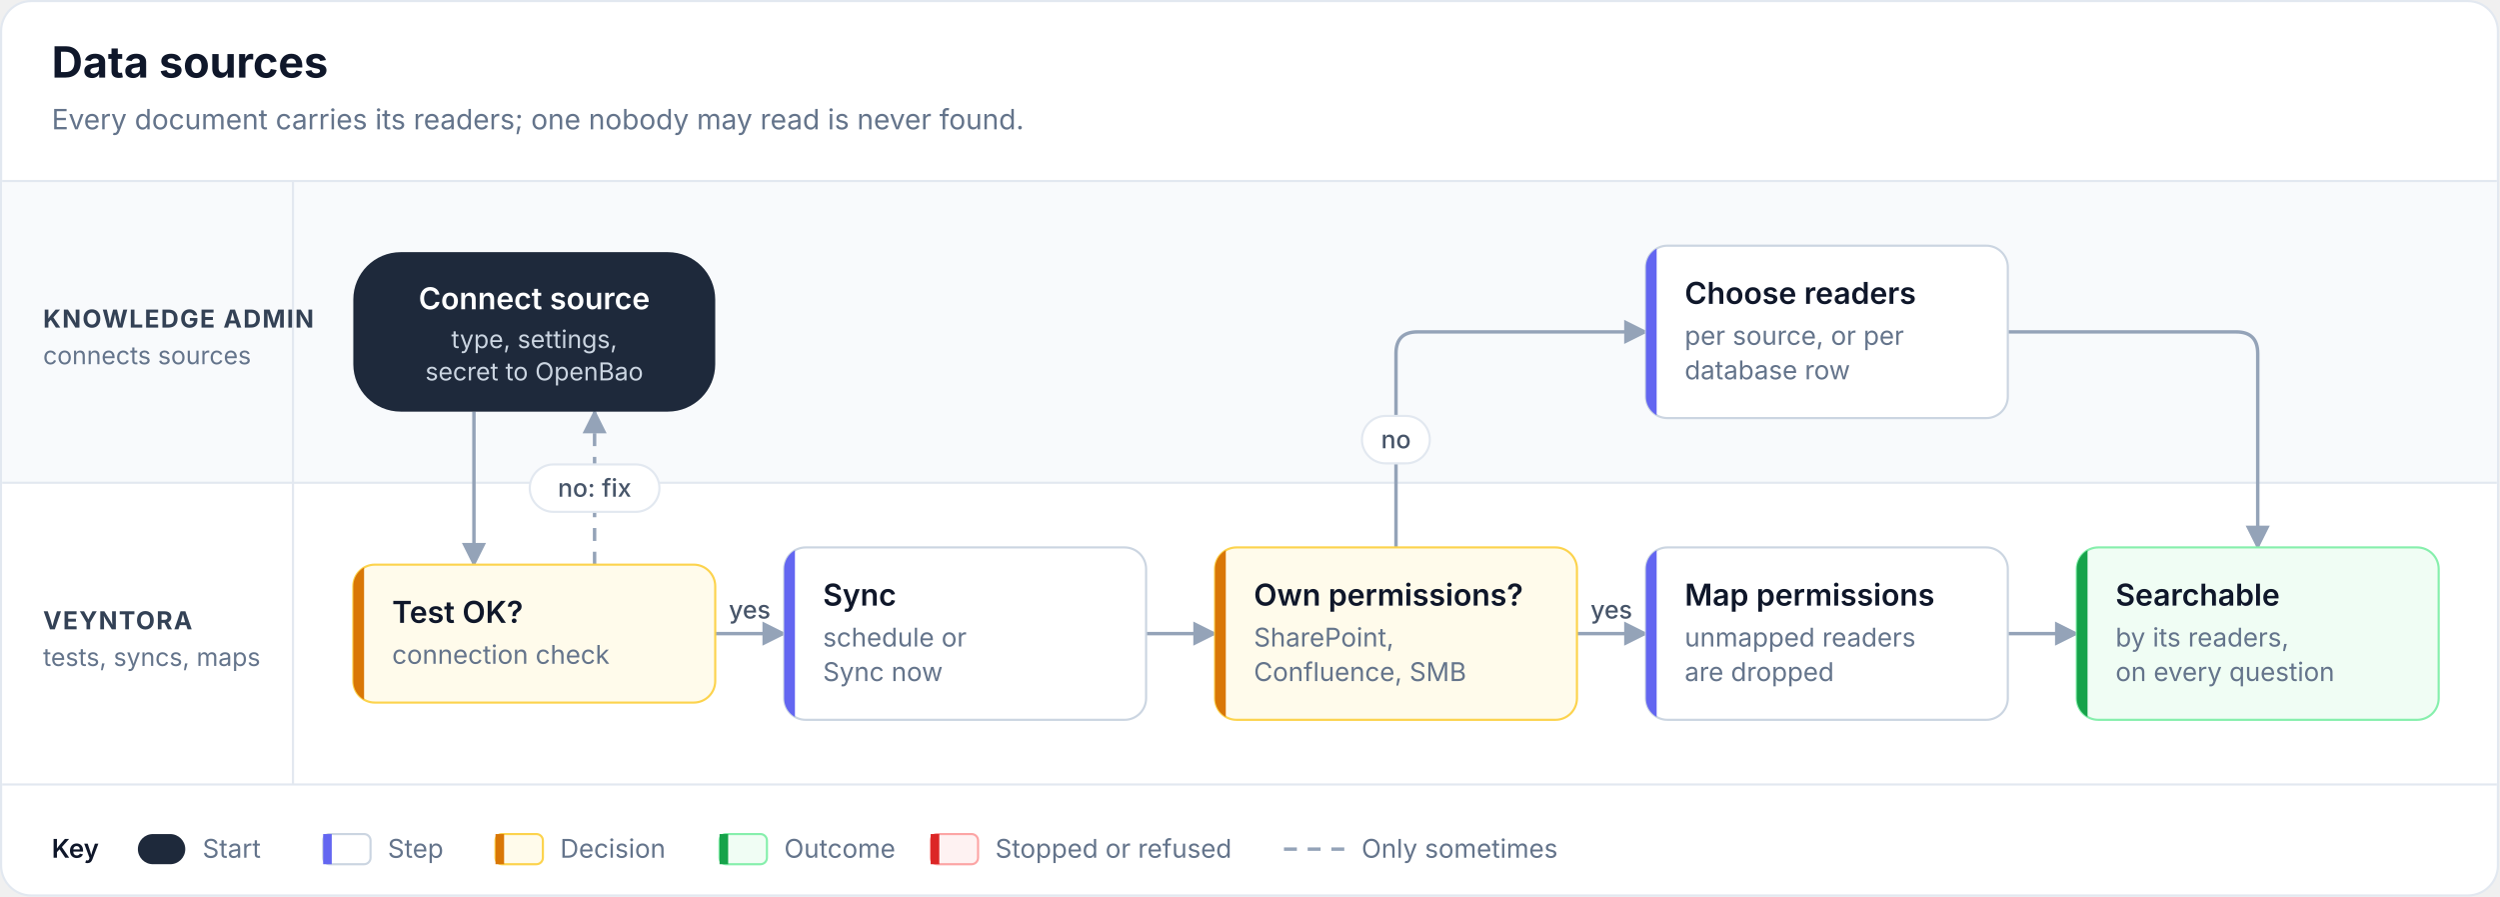
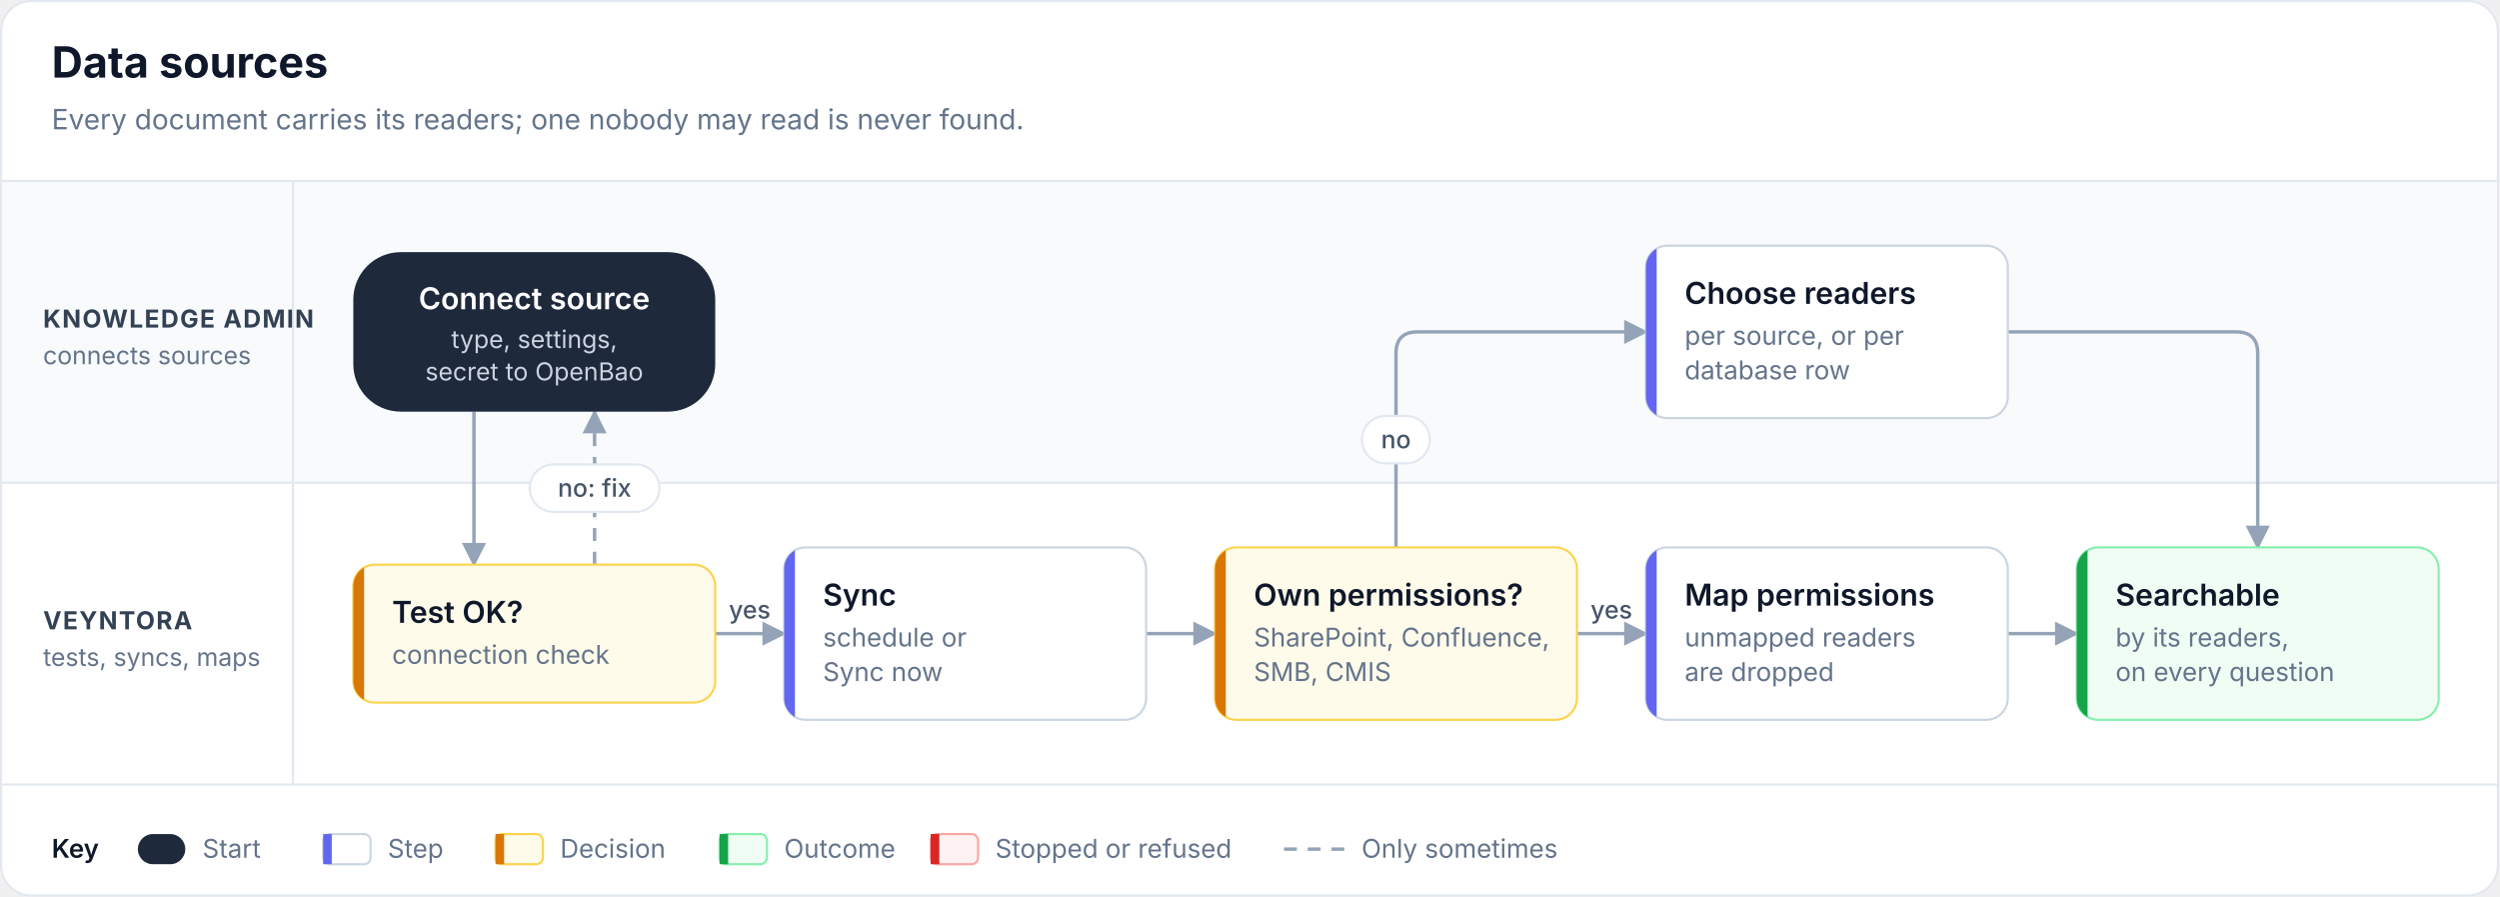
<svg xmlns="http://www.w3.org/2000/svg" viewBox="0 0 1160 416" width="1160" height="416" font-family="Inter, -apple-system, 'Segoe UI', Roboto, Helvetica, Arial, sans-serif" role="img" aria-label="Data sources">
  <defs>
    <marker id="arrow-data-sources" viewBox="0 0 10 10" refX="9" refY="5" markerWidth="7" markerHeight="7" orient="auto-start-reverse">
      <path d="M0 0L10 5L0 10z" fill="#94a3b8" />
    </marker>
  </defs>
  <rect x="0.5" y="0.5" width="1159" height="415.0" rx="14" fill="#ffffff" stroke="#e2e8f0" />
  <text x="24.0" y="36.0" font-size="20" font-weight="700" fill="#0f172a" text-anchor="start">Data sources</text>
  <text x="24.0" y="60.0" font-size="13" font-weight="400" fill="#64748b" text-anchor="start">Every document carries its readers; one nobody may read is never found.</text>
  <rect x="1" y="84.0" width="1158" height="140" fill="#f8fafc" />
  <line x1="1" x2="1159" y1="84.0" y2="84.0" stroke="#e2e8f0" />
  <line x1="136" x2="136" y1="84.0" y2="224.0" stroke="#e2e8f0" />
  <text x="20.0" y="152.0" font-size="11.5" font-weight="700" fill="#334155" text-anchor="start" letter-spacing="0.6">KNOWLEDGE ADMIN</text>
  <text x="20.0" y="169.0" font-size="11.5" font-weight="400" fill="#64748b" text-anchor="start">connects sources</text>
  <rect x="1" y="224.0" width="1158" height="140" fill="#ffffff" />
  <line x1="1" x2="1159" y1="224.0" y2="224.0" stroke="#e2e8f0" />
  <line x1="136" x2="136" y1="224.0" y2="364.0" stroke="#e2e8f0" />
  <text x="20.0" y="292.0" font-size="11.5" font-weight="700" fill="#334155" text-anchor="start" letter-spacing="0.6">VEYNTORA</text>
  <text x="20.0" y="309.0" font-size="11.5" font-weight="400" fill="#64748b" text-anchor="start">tests, syncs, maps</text>
  <line x1="1" x2="1159" y1="364.0" y2="364.0" stroke="#e2e8f0" />
  <path d="M220.0 191.0 L220.0 262.0" fill="none" stroke="#94a3b8" stroke-width="1.6" marker-end="url(#arrow-data-sources)" />
  <path d="M276.0 262.0 L276.0 191.0" fill="none" stroke="#94a3b8" stroke-width="1.6" stroke-dasharray="6 5" marker-end="url(#arrow-data-sources)" />
  <path d="M332.0 294.0 L364.0 294.0" fill="none" stroke="#94a3b8" stroke-width="1.6" marker-end="url(#arrow-data-sources)" />
  <path d="M532.0 294.0 L564.0 294.0" fill="none" stroke="#94a3b8" stroke-width="1.6" marker-end="url(#arrow-data-sources)" />
  <path d="M732.0 294.0 L764.0 294.0" fill="none" stroke="#94a3b8" stroke-width="1.6" marker-end="url(#arrow-data-sources)" />
  <path d="M648.0 254.0 L648.0 164.0 Q648.0 154.0 658.0 154.0 L764.0 154.0" fill="none" stroke="#94a3b8" stroke-width="1.6" marker-end="url(#arrow-data-sources)" />
  <path d="M932.0 154.0 L1038.0 154.0 Q1048.0 154.0 1048.0 164.0 L1048.0 254.0" fill="none" stroke="#94a3b8" stroke-width="1.6" marker-end="url(#arrow-data-sources)" />
  <path d="M932.0 294.0 L964.0 294.0" fill="none" stroke="#94a3b8" stroke-width="1.6" marker-end="url(#arrow-data-sources)" />
  <rect x="164.0" y="117.0" width="168.0" height="74" rx="22" fill="#1e293b" />
  <text x="248.0" y="143.5" font-size="14" font-weight="600" fill="#ffffff" text-anchor="middle">Connect source</text>
  <text x="248.0" y="161.5" font-size="11.5" font-weight="400" fill="#cbd5e1" text-anchor="middle">type, settings,</text>
  <text x="248.0" y="176.5" font-size="11.5" font-weight="400" fill="#cbd5e1" text-anchor="middle">secret to OpenBao</text>
  <clipPath id="clip-data-sources-choose">
    <rect x="764.0" y="114.0" width="168.0" height="80" rx="10" />
  </clipPath>
  <rect x="764.0" y="114.0" width="168.0" height="80" rx="10" fill="#ffffff" stroke="#cbd5e1" />
  <rect x="764.0" y="114.0" width="5" height="80" fill="#6366f1" clip-path="url(#clip-data-sources-choose)" />
  <text x="782.0" y="141.0" font-size="14" font-weight="600" fill="#0f172a" text-anchor="start">Choose readers</text>
  <text x="782.0" y="160.0" font-size="12" font-weight="400" fill="#64748b" text-anchor="start">per source, or per</text>
  <text x="782.0" y="176.0" font-size="12" font-weight="400" fill="#64748b" text-anchor="start">database row</text>
  <clipPath id="clip-data-sources-test">
    <rect x="164.0" y="262.0" width="168.0" height="64" rx="10" />
  </clipPath>
  <rect x="164.0" y="262.0" width="168.0" height="64" rx="10" fill="#fffbeb" stroke="#fcd34d" />
  <rect x="164.0" y="262.0" width="5" height="64" fill="#d97706" clip-path="url(#clip-data-sources-test)" />
  <text x="182.0" y="289.0" font-size="14" font-weight="600" fill="#0f172a" text-anchor="start">Test OK?</text>
  <text x="182.0" y="308.0" font-size="12" font-weight="400" fill="#64748b" text-anchor="start">connection check</text>
  <clipPath id="clip-data-sources-sync">
    <rect x="364.0" y="254.0" width="168.0" height="80" rx="10" />
  </clipPath>
  <rect x="364.0" y="254.0" width="168.0" height="80" rx="10" fill="#ffffff" stroke="#cbd5e1" />
  <rect x="364.0" y="254.0" width="5" height="80" fill="#6366f1" clip-path="url(#clip-data-sources-sync)" />
  <text x="382.0" y="281.0" font-size="14" font-weight="600" fill="#0f172a" text-anchor="start">Sync</text>
  <text x="382.0" y="300.0" font-size="12" font-weight="400" fill="#64748b" text-anchor="start">schedule or</text>
  <text x="382.0" y="316.0" font-size="12" font-weight="400" fill="#64748b" text-anchor="start">Sync now</text>
  <clipPath id="clip-data-sources-perms">
    <rect x="564.0" y="254.0" width="168.0" height="80" rx="10" />
  </clipPath>
  <rect x="564.0" y="254.0" width="168.0" height="80" rx="10" fill="#fffbeb" stroke="#fcd34d" />
  <rect x="564.0" y="254.0" width="5" height="80" fill="#d97706" clip-path="url(#clip-data-sources-perms)" />
  <text x="582.0" y="281.0" font-size="14" font-weight="600" fill="#0f172a" text-anchor="start">Own permissions?</text>
-   <text x="582.0" y="300.0" font-size="12" font-weight="400" fill="#64748b" text-anchor="start">SharePoint,</text>
-   <text x="582.0" y="316.0" font-size="12" font-weight="400" fill="#64748b" text-anchor="start">Confluence, SMB</text>
+   <text x="582.0" y="300.0" font-size="12" font-weight="400" fill="#64748b" text-anchor="start">SharePoint, Confluence,</text>
+   <text x="582.0" y="316.0" font-size="12" font-weight="400" fill="#64748b" text-anchor="start">SMB, CMIS</text>
  <clipPath id="clip-data-sources-mapped">
    <rect x="764.0" y="254.0" width="168.0" height="80" rx="10" />
  </clipPath>
  <rect x="764.0" y="254.0" width="168.0" height="80" rx="10" fill="#ffffff" stroke="#cbd5e1" />
  <rect x="764.0" y="254.0" width="5" height="80" fill="#6366f1" clip-path="url(#clip-data-sources-mapped)" />
  <text x="782.0" y="281.0" font-size="14" font-weight="600" fill="#0f172a" text-anchor="start">Map permissions</text>
  <text x="782.0" y="300.0" font-size="12" font-weight="400" fill="#64748b" text-anchor="start">unmapped readers</text>
  <text x="782.0" y="316.0" font-size="12" font-weight="400" fill="#64748b" text-anchor="start">are dropped</text>
  <clipPath id="clip-data-sources-ready">
    <rect x="964.0" y="254.0" width="168.0" height="80" rx="10" />
  </clipPath>
  <rect x="964.0" y="254.0" width="168.0" height="80" rx="10" fill="#f0fdf4" stroke="#86efac" />
  <rect x="964.0" y="254.0" width="5" height="80" fill="#16a34a" clip-path="url(#clip-data-sources-ready)" />
  <text x="982.0" y="281.0" font-size="14" font-weight="600" fill="#0f172a" text-anchor="start">Searchable</text>
  <text x="982.0" y="300.0" font-size="12" font-weight="400" fill="#64748b" text-anchor="start">by its readers,</text>
  <text x="982.0" y="316.0" font-size="12" font-weight="400" fill="#64748b" text-anchor="start">on every question</text>
  <rect x="245.9" y="215.5" width="60.2" height="22" rx="11" fill="#ffffff" stroke="#e2e8f0" />
  <text x="276.0" y="230.5" font-size="11.5" font-weight="500" fill="#475569" text-anchor="middle">no: fix</text>
  <text x="348.0" y="287.0" font-size="11.5" font-weight="500" fill="#475569" text-anchor="middle">yes</text>
  <text x="748.0" y="287.0" font-size="11.5" font-weight="500" fill="#475569" text-anchor="middle">yes</text>
  <rect x="632.2" y="193.0" width="31.5" height="22" rx="11" fill="#ffffff" stroke="#e2e8f0" />
  <text x="648.0" y="208.0" font-size="11.5" font-weight="500" fill="#475569" text-anchor="middle">no</text>
  <text x="24.0" y="398.0" font-size="12" font-weight="600" fill="#0f172a" text-anchor="start">Key</text>
  <rect x="64.0" y="387.0" width="22" height="14" rx="7" fill="#1e293b" />
  <text x="94.0" y="398.0" font-size="12" font-weight="400" fill="#64748b" text-anchor="start">Start</text>
  <rect x="150.0" y="387.0" width="22" height="14" rx="3" fill="#ffffff" stroke="#cbd5e1" />
  <rect x="150.0" y="387.0" width="4" height="14" fill="#6366f1" />
  <text x="180.0" y="398.0" font-size="12" font-weight="400" fill="#64748b" text-anchor="start">Step</text>
  <rect x="230.0" y="387.0" width="22" height="14" rx="3" fill="#fffbeb" stroke="#fcd34d" />
  <rect x="230.0" y="387.0" width="4" height="14" fill="#d97706" />
  <text x="260.0" y="398.0" font-size="12" font-weight="400" fill="#64748b" text-anchor="start">Decision</text>
  <rect x="334.0" y="387.0" width="22" height="14" rx="3" fill="#f0fdf4" stroke="#86efac" />
  <rect x="334.0" y="387.0" width="4" height="14" fill="#16a34a" />
  <text x="364.0" y="398.0" font-size="12" font-weight="400" fill="#64748b" text-anchor="start">Outcome</text>
  <rect x="432.0" y="387.0" width="22" height="14" rx="3" fill="#fef2f2" stroke="#fca5a5" />
  <rect x="432.0" y="387.0" width="4" height="14" fill="#dc2626" />
  <text x="462.0" y="398.0" font-size="12" font-weight="400" fill="#64748b" text-anchor="start">Stopped or refused</text>
  <path d="M596.0 394.0 H624.0" stroke="#94a3b8" stroke-width="1.6" stroke-dasharray="6 5" />
  <text x="632.0" y="398.0" font-size="12" font-weight="400" fill="#64748b" text-anchor="start">Only sometimes</text>
</svg>
